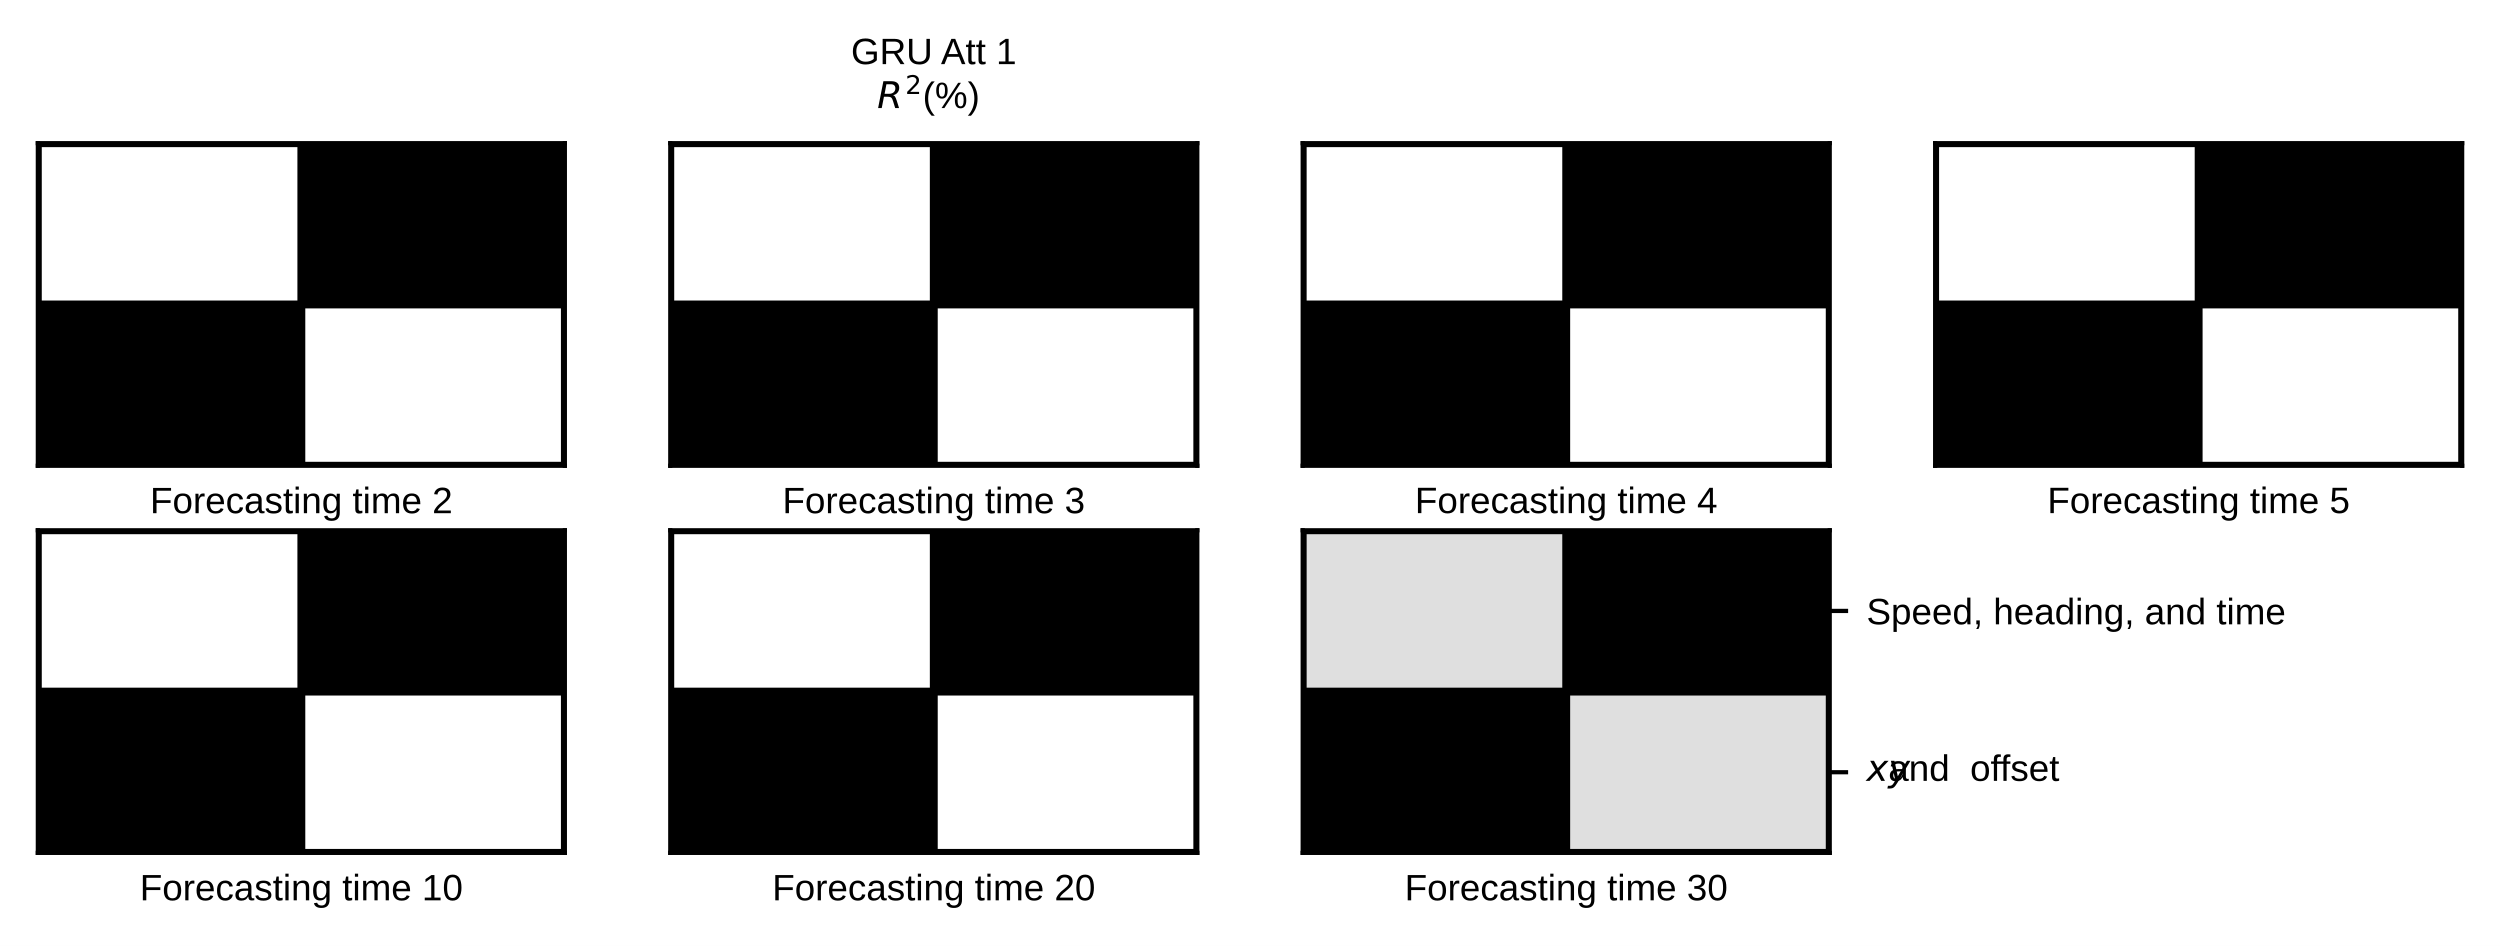
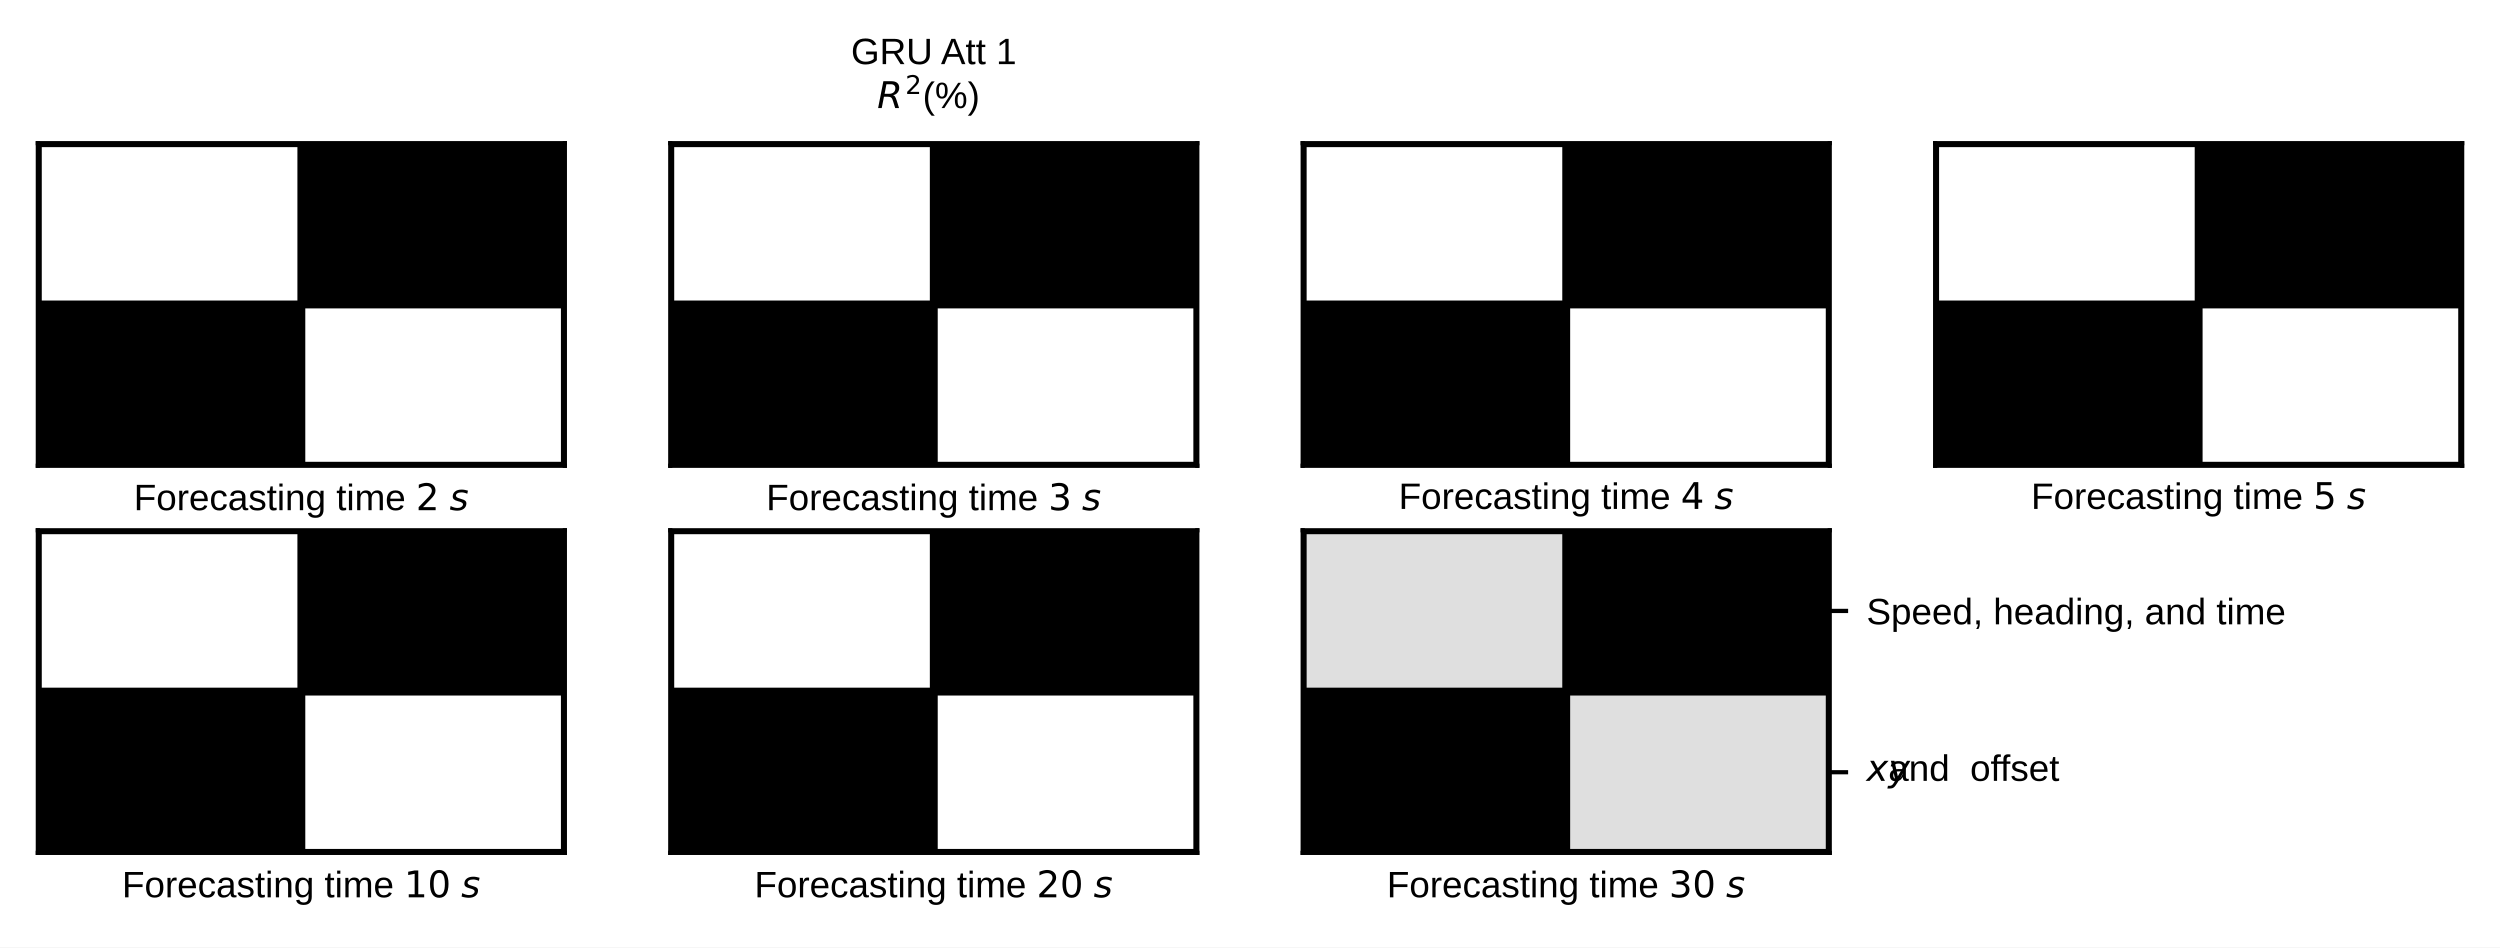
- <svg xmlns="http://www.w3.org/2000/svg" xmlns:xlink="http://www.w3.org/1999/xlink" width="475.739pt" height="180.003pt" viewBox="0 0 475.739 180.003" version="1.1">
+ <svg xmlns="http://www.w3.org/2000/svg" xmlns:xlink="http://www.w3.org/1999/xlink" width="475.739pt" height="180.289pt" viewBox="0 0 475.739 180.289" version="1.1">
  <defs>
    <style type="text/css">*{stroke-linejoin: round; stroke-linecap: butt}</style>
  </defs>
  <g id="figure_1">
    <g id="patch_1">
-       <path d="M 0 180.003  L 475.739 180.003  L 475.739 0  L 0 0  z " style="fill: #ffffff" />
+       <path d="M 0 180.289  L 475.739 180.289  L 475.739 0  L 0 0  z " style="fill: #ffffff" />
    </g>
    <g id="axes_1">
      <g id="patch_2">
        <path d="M 7.2 88.634  L 107.491 88.634  L 107.491 27.246  L 7.2 27.246  z " style="fill: #ffffff" />
      </g>
      <g id="PolyCollection_1">
        <defs>
-           <path id="m2c8e110f96" d="M 7.2 -122.064  L 7.2 -91.37  L 57.345 -91.37  L 57.345 -122.064  L 57.345 -122.064  L 7.2 -122.064  z " style="stroke: #000000" />
-         </defs>
-         <g clip-path="url(#pb3ffec5d25)">
-           <use xlink:href="#m2c8e110f96" x="0" y="180.003" style="stroke: #000000" />
+           <path id="mf49b117451" d="M 7.2 -122.349  L 7.2 -91.655  L 57.345 -91.655  L 57.345 -122.349  L 57.345 -122.349  L 7.2 -122.349  z " style="stroke: #000000" />
+         </defs>
+         <g clip-path="url(#pe6c3ba91bf)">
+           <use xlink:href="#mf49b117451" x="0" y="180.289" style="stroke: #000000" />
        </g>
      </g>
      <g id="PolyCollection_2">
        <defs>
-           <path id="m3257c3b264" d="M 7.2 -152.758  L 7.2 -122.064  L 57.345 -122.064  L 57.345 -152.758  L 57.345 -152.758  L 7.2 -152.758  z " style="stroke: #ffffff" />
-         </defs>
-         <g clip-path="url(#pb3ffec5d25)">
-           <use xlink:href="#m3257c3b264" x="0" y="180.003" style="fill: #ffffff; stroke: #ffffff" />
+           <path id="m1bb276fc19" d="M 7.2 -153.043  L 7.2 -122.349  L 57.345 -122.349  L 57.345 -153.043  L 57.345 -153.043  L 7.2 -153.043  z " style="stroke: #ffffff" />
+         </defs>
+         <g clip-path="url(#pe6c3ba91bf)">
+           <use xlink:href="#m1bb276fc19" x="0" y="180.289" style="fill: #ffffff; stroke: #ffffff" />
        </g>
      </g>
      <g id="PolyCollection_3">
        <defs>
-           <path id="mac4715b87f" d="M 57.345 -122.064  L 57.345 -91.37  L 107.491 -91.37  L 107.491 -122.064  L 107.491 -122.064  L 57.345 -122.064  z " style="stroke: #ffffff" />
-         </defs>
-         <g clip-path="url(#pb3ffec5d25)">
-           <use xlink:href="#mac4715b87f" x="0" y="180.003" style="fill: #ffffff; stroke: #ffffff" />
+           <path id="ma8d9446439" d="M 57.345 -122.349  L 57.345 -91.655  L 107.491 -91.655  L 107.491 -122.349  L 107.491 -122.349  L 57.345 -122.349  z " style="stroke: #ffffff" />
+         </defs>
+         <g clip-path="url(#pe6c3ba91bf)">
+           <use xlink:href="#ma8d9446439" x="0" y="180.289" style="fill: #ffffff; stroke: #ffffff" />
        </g>
      </g>
      <g id="PolyCollection_4">
        <defs>
-           <path id="m0a2be6bd79" d="M 57.345 -152.758  L 57.345 -122.064  L 107.491 -122.064  L 107.491 -152.758  L 107.491 -152.758  L 57.345 -152.758  z " style="stroke: #000000" />
-         </defs>
-         <g clip-path="url(#pb3ffec5d25)">
-           <use xlink:href="#m0a2be6bd79" x="0" y="180.003" style="stroke: #000000" />
+           <path id="m726a436b65" d="M 57.345 -153.043  L 57.345 -122.349  L 107.491 -122.349  L 107.491 -153.043  L 107.491 -153.043  L 57.345 -153.043  z " style="stroke: #000000" />
+         </defs>
+         <g clip-path="url(#pe6c3ba91bf)">
+           <use xlink:href="#m726a436b65" x="0" y="180.289" style="stroke: #000000" />
        </g>
      </g>
      <g id="matplotlib.axis_1">
        <g id="text_1">
-           <text style="font: 7px 'Arial'; text-anchor: middle" x="57.345" y="97.665" transform="rotate(-0 57.3455 97.66476)">Forecasting time 2</text>
+           <g transform="translate(25.4605 97.88351)">
+             <text>
+               <tspan style="font: 7px 'Arial'" x="0 4.276 8.169 10.5 14.393 17.893 21.786 25.286 27.231 28.786 32.679 36.572 38.517 40.462 42.017 47.848 51.741 58.14" y="-0.797">Forecasting time  </tspan>
+               <tspan style="font: 7px 'DejaVu Sans'" x="53.686" y="-0.797">2</tspan>
+               <tspan style="font: oblique 7px 'DejaVu Sans'" x="60.084" y="-0.797">s</tspan>
+             </text>
+           </g>
        </g>
      </g>
      <g id="matplotlib.axis_2" />
      <g id="line2d_1">
-         <path d="M 7.2 88.634  L 7.2 27.246  " clip-path="url(#pb3ffec5d25)" style="fill: none; stroke: #000000; stroke-width: 1.5; stroke-linecap: square" />
+         <path d="M 7.2 88.634  L 7.2 27.246  " clip-path="url(#pe6c3ba91bf)" style="fill: none; stroke: #000000; stroke-width: 1.5; stroke-linecap: square" />
      </g>
      <g id="line2d_2">
-         <path d="M 7.2 88.634  L 107.491 88.634  " clip-path="url(#pb3ffec5d25)" style="fill: none; stroke: #000000; stroke-width: 1.5; stroke-linecap: square" />
+         <path d="M 7.2 88.634  L 107.491 88.634  " clip-path="url(#pe6c3ba91bf)" style="fill: none; stroke: #000000; stroke-width: 1.5; stroke-linecap: square" />
      </g>
      <g id="line2d_3">
-         <path d="M 57.345 88.634  L 57.345 27.246  " clip-path="url(#pb3ffec5d25)" style="fill: none; stroke: #000000; stroke-width: 1.5; stroke-linecap: square" />
+         <path d="M 57.345 88.634  L 57.345 27.246  " clip-path="url(#pe6c3ba91bf)" style="fill: none; stroke: #000000; stroke-width: 1.5; stroke-linecap: square" />
      </g>
      <g id="line2d_4">
-         <path d="M 7.2 57.94  L 107.491 57.94  " clip-path="url(#pb3ffec5d25)" style="fill: none; stroke: #000000; stroke-width: 1.5; stroke-linecap: square" />
+         <path d="M 7.2 57.94  L 107.491 57.94  " clip-path="url(#pe6c3ba91bf)" style="fill: none; stroke: #000000; stroke-width: 1.5; stroke-linecap: square" />
      </g>
      <g id="line2d_5">
-         <path d="M 107.491 88.634  L 107.491 27.246  " clip-path="url(#pb3ffec5d25)" style="fill: none; stroke: #000000; stroke-width: 1.5; stroke-linecap: square" />
+         <path d="M 107.491 88.634  L 107.491 27.246  " clip-path="url(#pe6c3ba91bf)" style="fill: none; stroke: #000000; stroke-width: 1.5; stroke-linecap: square" />
      </g>
      <g id="line2d_6">
-         <path d="M 7.2 27.246  L 107.491 27.246  " clip-path="url(#pb3ffec5d25)" style="fill: none; stroke: #000000; stroke-width: 1.5; stroke-linecap: square" />
+         <path d="M 7.2 27.246  L 107.491 27.246  " clip-path="url(#pe6c3ba91bf)" style="fill: none; stroke: #000000; stroke-width: 1.5; stroke-linecap: square" />
      </g>
      <g id="patch_3">
        <path d="M 7.2 88.634  L 7.2 27.246  " style="fill: none; stroke: #000000; stroke-width: 0.8; stroke-linejoin: miter; stroke-linecap: square" />
      </g>
      <g id="patch_4">
        <path d="M 107.491 88.634  L 107.491 27.246  " style="fill: none; stroke: #000000; stroke-width: 0.8; stroke-linejoin: miter; stroke-linecap: square" />
      </g>
      <g id="patch_5">
        <path d="M 7.2 88.634  L 107.491 88.634  " style="fill: none; stroke: #000000; stroke-width: 0.8; stroke-linejoin: miter; stroke-linecap: square" />
      </g>
      <g id="patch_6">
        <path d="M 7.2 27.246  L 107.491 27.246  " style="fill: none; stroke: #000000; stroke-width: 0.8; stroke-linejoin: miter; stroke-linecap: square" />
      </g>
    </g>
    <g id="axes_2">
      <g id="patch_7">
        <path d="M 127.549 88.634  L 227.84 88.634  L 227.84 27.246  L 127.549 27.246  z " style="fill: #ffffff" />
      </g>
      <g id="PolyCollection_5">
        <defs>
-           <path id="m7e41690549" d="M 127.549 -122.064  L 127.549 -91.37  L 177.695 -91.37  L 177.695 -122.064  L 177.695 -122.064  L 127.549 -122.064  z " style="stroke: #000000" />
-         </defs>
-         <g clip-path="url(#p69d70c405a)">
-           <use xlink:href="#m7e41690549" x="0" y="180.003" style="stroke: #000000" />
+           <path id="m2d3292e78c" d="M 127.549 -122.349  L 127.549 -91.655  L 177.695 -91.655  L 177.695 -122.349  L 177.695 -122.349  L 127.549 -122.349  z " style="stroke: #000000" />
+         </defs>
+         <g clip-path="url(#pfed4e894ff)">
+           <use xlink:href="#m2d3292e78c" x="0" y="180.289" style="stroke: #000000" />
        </g>
      </g>
      <g id="PolyCollection_6">
        <defs>
-           <path id="mbfbf0bd526" d="M 127.549 -152.758  L 127.549 -122.064  L 177.695 -122.064  L 177.695 -152.758  L 177.695 -152.758  L 127.549 -152.758  z " style="stroke: #ffffff" />
-         </defs>
-         <g clip-path="url(#p69d70c405a)">
-           <use xlink:href="#mbfbf0bd526" x="0" y="180.003" style="fill: #ffffff; stroke: #ffffff" />
+           <path id="m234ec73ed6" d="M 127.549 -153.043  L 127.549 -122.349  L 177.695 -122.349  L 177.695 -153.043  L 177.695 -153.043  L 127.549 -153.043  z " style="stroke: #ffffff" />
+         </defs>
+         <g clip-path="url(#pfed4e894ff)">
+           <use xlink:href="#m234ec73ed6" x="0" y="180.289" style="fill: #ffffff; stroke: #ffffff" />
        </g>
      </g>
      <g id="PolyCollection_7">
        <defs>
-           <path id="m385d1aa747" d="M 177.695 -122.064  L 177.695 -91.37  L 227.84 -91.37  L 227.84 -122.064  L 227.84 -122.064  L 177.695 -122.064  z " style="stroke: #ffffff" />
-         </defs>
-         <g clip-path="url(#p69d70c405a)">
-           <use xlink:href="#m385d1aa747" x="0" y="180.003" style="fill: #ffffff; stroke: #ffffff" />
+           <path id="me425adc582" d="M 177.695 -122.349  L 177.695 -91.655  L 227.84 -91.655  L 227.84 -122.349  L 227.84 -122.349  L 177.695 -122.349  z " style="stroke: #ffffff" />
+         </defs>
+         <g clip-path="url(#pfed4e894ff)">
+           <use xlink:href="#me425adc582" x="0" y="180.289" style="fill: #ffffff; stroke: #ffffff" />
        </g>
      </g>
      <g id="PolyCollection_8">
        <defs>
-           <path id="mec28527452" d="M 177.695 -152.758  L 177.695 -122.064  L 227.84 -122.064  L 227.84 -152.758  L 227.84 -152.758  L 177.695 -152.758  z " style="stroke: #000000" />
-         </defs>
-         <g clip-path="url(#p69d70c405a)">
-           <use xlink:href="#mec28527452" x="0" y="180.003" style="stroke: #000000" />
+           <path id="ma92588c72c" d="M 177.695 -153.043  L 177.695 -122.349  L 227.84 -122.349  L 227.84 -153.043  L 227.84 -153.043  L 177.695 -153.043  z " style="stroke: #000000" />
+         </defs>
+         <g clip-path="url(#pfed4e894ff)">
+           <use xlink:href="#ma92588c72c" x="0" y="180.289" style="stroke: #000000" />
        </g>
      </g>
      <g id="matplotlib.axis_3">
        <g id="text_2">
-           <text style="font: 7px 'Arial'; text-anchor: middle" x="177.695" y="97.665" transform="rotate(-0 177.6947 97.66476)">Forecasting time 3</text>
+           <g transform="translate(145.8097 97.88351)">
+             <text>
+               <tspan style="font: 7px 'Arial'" x="0 4.276 8.169 10.5 14.393 17.893 21.786 25.286 27.231 28.786 32.679 36.572 38.517 40.462 42.017 47.848 51.741 58.14" y="-0.797">Forecasting time  </tspan>
+               <tspan style="font: 7px 'DejaVu Sans'" x="53.686" y="-0.797">3</tspan>
+               <tspan style="font: oblique 7px 'DejaVu Sans'" x="60.084" y="-0.797">s</tspan>
+             </text>
+           </g>
        </g>
      </g>
      <g id="matplotlib.axis_4" />
      <g id="line2d_7">
-         <path d="M 127.549 88.634  L 127.549 27.246  " clip-path="url(#p69d70c405a)" style="fill: none; stroke: #000000; stroke-width: 1.5; stroke-linecap: square" />
+         <path d="M 127.549 88.634  L 127.549 27.246  " clip-path="url(#pfed4e894ff)" style="fill: none; stroke: #000000; stroke-width: 1.5; stroke-linecap: square" />
      </g>
      <g id="line2d_8">
-         <path d="M 127.549 88.634  L 227.84 88.634  " clip-path="url(#p69d70c405a)" style="fill: none; stroke: #000000; stroke-width: 1.5; stroke-linecap: square" />
+         <path d="M 127.549 88.634  L 227.84 88.634  " clip-path="url(#pfed4e894ff)" style="fill: none; stroke: #000000; stroke-width: 1.5; stroke-linecap: square" />
      </g>
      <g id="line2d_9">
-         <path d="M 177.695 88.634  L 177.695 27.246  " clip-path="url(#p69d70c405a)" style="fill: none; stroke: #000000; stroke-width: 1.5; stroke-linecap: square" />
+         <path d="M 177.695 88.634  L 177.695 27.246  " clip-path="url(#pfed4e894ff)" style="fill: none; stroke: #000000; stroke-width: 1.5; stroke-linecap: square" />
      </g>
      <g id="line2d_10">
-         <path d="M 127.549 57.94  L 227.84 57.94  " clip-path="url(#p69d70c405a)" style="fill: none; stroke: #000000; stroke-width: 1.5; stroke-linecap: square" />
+         <path d="M 127.549 57.94  L 227.84 57.94  " clip-path="url(#pfed4e894ff)" style="fill: none; stroke: #000000; stroke-width: 1.5; stroke-linecap: square" />
      </g>
      <g id="line2d_11">
-         <path d="M 227.84 88.634  L 227.84 27.246  " clip-path="url(#p69d70c405a)" style="fill: none; stroke: #000000; stroke-width: 1.5; stroke-linecap: square" />
+         <path d="M 227.84 88.634  L 227.84 27.246  " clip-path="url(#pfed4e894ff)" style="fill: none; stroke: #000000; stroke-width: 1.5; stroke-linecap: square" />
      </g>
      <g id="line2d_12">
-         <path d="M 127.549 27.246  L 227.84 27.246  " clip-path="url(#p69d70c405a)" style="fill: none; stroke: #000000; stroke-width: 1.5; stroke-linecap: square" />
+         <path d="M 127.549 27.246  L 227.84 27.246  " clip-path="url(#pfed4e894ff)" style="fill: none; stroke: #000000; stroke-width: 1.5; stroke-linecap: square" />
      </g>
      <g id="patch_8">
        <path d="M 127.549 88.634  L 127.549 27.246  " style="fill: none; stroke: #000000; stroke-width: 0.8; stroke-linejoin: miter; stroke-linecap: square" />
      </g>
      <g id="patch_9">
        <path d="M 227.84 88.634  L 227.84 27.246  " style="fill: none; stroke: #000000; stroke-width: 0.8; stroke-linejoin: miter; stroke-linecap: square" />
      </g>
      <g id="patch_10">
        <path d="M 127.549 88.634  L 227.84 88.634  " style="fill: none; stroke: #000000; stroke-width: 0.8; stroke-linejoin: miter; stroke-linecap: square" />
      </g>
      <g id="patch_11">
        <path d="M 127.549 27.246  L 227.84 27.246  " style="fill: none; stroke: #000000; stroke-width: 0.8; stroke-linejoin: miter; stroke-linecap: square" />
      </g>
      <g id="text_3">
        <text style="font: 7px 'Arial'" transform="translate(161.9392 12.21047)">GRU Att 1</text>
        <g transform="translate(166.9147 21.24572)">
          <text>
            <tspan style="font: oblique 7px 'DejaVu Sans'" x="0" y="-0.678">R</tspan>
            <tspan style="font: 4.9px 'DejaVu Sans'" x="5.356" y="-3.358">2</tspan>
            <tspan style="font: 7px 'Arial'" x="8.665 10.61 12.941 19.165" y="-0.678"> (%)</tspan>
          </text>
        </g>
      </g>
    </g>
    <g id="axes_3">
      <g id="patch_12">
        <path d="M 247.898 88.634  L 348.189 88.634  L 348.189 27.246  L 247.898 27.246  z " style="fill: #ffffff" />
      </g>
      <g id="PolyCollection_9">
        <defs>
-           <path id="m7ad86ba3bd" d="M 247.898 -122.064  L 247.898 -91.37  L 298.044 -91.37  L 298.044 -122.064  L 298.044 -122.064  L 247.898 -122.064  z " style="stroke: #000000" />
-         </defs>
-         <g clip-path="url(#p52301d79b9)">
-           <use xlink:href="#m7ad86ba3bd" x="0" y="180.003" style="stroke: #000000" />
+           <path id="ma5617a9622" d="M 247.898 -122.349  L 247.898 -91.655  L 298.044 -91.655  L 298.044 -122.349  L 298.044 -122.349  L 247.898 -122.349  z " style="stroke: #000000" />
+         </defs>
+         <g clip-path="url(#pe251f5676d)">
+           <use xlink:href="#ma5617a9622" x="0" y="180.289" style="stroke: #000000" />
        </g>
      </g>
      <g id="PolyCollection_10">
        <defs>
-           <path id="mbac4b22e09" d="M 247.898 -152.758  L 247.898 -122.064  L 298.044 -122.064  L 298.044 -152.758  L 298.044 -152.758  L 247.898 -152.758  z " style="stroke: #ffffff" />
-         </defs>
-         <g clip-path="url(#p52301d79b9)">
-           <use xlink:href="#mbac4b22e09" x="0" y="180.003" style="fill: #ffffff; stroke: #ffffff" />
+           <path id="m172875b597" d="M 247.898 -153.043  L 247.898 -122.349  L 298.044 -122.349  L 298.044 -153.043  L 298.044 -153.043  L 247.898 -153.043  z " style="stroke: #ffffff" />
+         </defs>
+         <g clip-path="url(#pe251f5676d)">
+           <use xlink:href="#m172875b597" x="0" y="180.289" style="fill: #ffffff; stroke: #ffffff" />
        </g>
      </g>
      <g id="PolyCollection_11">
        <defs>
-           <path id="m9bf5ed6d99" d="M 298.044 -122.064  L 298.044 -91.37  L 348.189 -91.37  L 348.189 -122.064  L 348.189 -122.064  L 298.044 -122.064  z " style="stroke: #ffffff" />
-         </defs>
-         <g clip-path="url(#p52301d79b9)">
-           <use xlink:href="#m9bf5ed6d99" x="0" y="180.003" style="fill: #ffffff; stroke: #ffffff" />
+           <path id="mde2b9799a6" d="M 298.044 -122.349  L 298.044 -91.655  L 348.189 -91.655  L 348.189 -122.349  L 348.189 -122.349  L 298.044 -122.349  z " style="stroke: #ffffff" />
+         </defs>
+         <g clip-path="url(#pe251f5676d)">
+           <use xlink:href="#mde2b9799a6" x="0" y="180.289" style="fill: #ffffff; stroke: #ffffff" />
        </g>
      </g>
      <g id="PolyCollection_12">
        <defs>
-           <path id="mfc3e2870bd" d="M 298.044 -152.758  L 298.044 -122.064  L 348.189 -122.064  L 348.189 -152.758  L 348.189 -152.758  L 298.044 -152.758  z " style="stroke: #000000" />
-         </defs>
-         <g clip-path="url(#p52301d79b9)">
-           <use xlink:href="#mfc3e2870bd" x="0" y="180.003" style="stroke: #000000" />
+           <path id="mee6497aece" d="M 298.044 -153.043  L 298.044 -122.349  L 348.189 -122.349  L 348.189 -153.043  L 348.189 -153.043  L 298.044 -153.043  z " style="stroke: #000000" />
+         </defs>
+         <g clip-path="url(#pe251f5676d)">
+           <use xlink:href="#mee6497aece" x="0" y="180.289" style="stroke: #000000" />
        </g>
      </g>
      <g id="matplotlib.axis_5">
        <g id="text_4">
-           <text style="font: 7px 'Arial'; text-anchor: middle" x="298.044" y="97.644" transform="rotate(-0 298.0439 97.64398)">Forecasting time 4</text>
+           <g transform="translate(266.1589 97.74351)">
+             <text>
+               <tspan style="font: 7px 'Arial'" x="0 4.276 8.169 10.5 14.393 17.893 21.786 25.286 27.231 28.786 32.679 36.572 38.517 40.462 42.017 47.848 51.741 58.14" y="-0.891">Forecasting time  </tspan>
+               <tspan style="font: 7px 'DejaVu Sans'" x="53.686" y="-0.891">4</tspan>
+               <tspan style="font: oblique 7px 'DejaVu Sans'" x="60.084" y="-0.891">s</tspan>
+             </text>
+           </g>
        </g>
      </g>
      <g id="matplotlib.axis_6" />
      <g id="line2d_13">
-         <path d="M 247.898 88.634  L 247.898 27.246  " clip-path="url(#p52301d79b9)" style="fill: none; stroke: #000000; stroke-width: 1.5; stroke-linecap: square" />
+         <path d="M 247.898 88.634  L 247.898 27.246  " clip-path="url(#pe251f5676d)" style="fill: none; stroke: #000000; stroke-width: 1.5; stroke-linecap: square" />
      </g>
      <g id="line2d_14">
-         <path d="M 247.898 88.634  L 348.189 88.634  " clip-path="url(#p52301d79b9)" style="fill: none; stroke: #000000; stroke-width: 1.5; stroke-linecap: square" />
+         <path d="M 247.898 88.634  L 348.189 88.634  " clip-path="url(#pe251f5676d)" style="fill: none; stroke: #000000; stroke-width: 1.5; stroke-linecap: square" />
      </g>
      <g id="line2d_15">
-         <path d="M 298.044 88.634  L 298.044 27.246  " clip-path="url(#p52301d79b9)" style="fill: none; stroke: #000000; stroke-width: 1.5; stroke-linecap: square" />
+         <path d="M 298.044 88.634  L 298.044 27.246  " clip-path="url(#pe251f5676d)" style="fill: none; stroke: #000000; stroke-width: 1.5; stroke-linecap: square" />
      </g>
      <g id="line2d_16">
-         <path d="M 247.898 57.94  L 348.189 57.94  " clip-path="url(#p52301d79b9)" style="fill: none; stroke: #000000; stroke-width: 1.5; stroke-linecap: square" />
+         <path d="M 247.898 57.94  L 348.189 57.94  " clip-path="url(#pe251f5676d)" style="fill: none; stroke: #000000; stroke-width: 1.5; stroke-linecap: square" />
      </g>
      <g id="line2d_17">
-         <path d="M 348.189 88.634  L 348.189 27.246  " clip-path="url(#p52301d79b9)" style="fill: none; stroke: #000000; stroke-width: 1.5; stroke-linecap: square" />
+         <path d="M 348.189 88.634  L 348.189 27.246  " clip-path="url(#pe251f5676d)" style="fill: none; stroke: #000000; stroke-width: 1.5; stroke-linecap: square" />
      </g>
      <g id="line2d_18">
-         <path d="M 247.898 27.246  L 348.189 27.246  " clip-path="url(#p52301d79b9)" style="fill: none; stroke: #000000; stroke-width: 1.5; stroke-linecap: square" />
+         <path d="M 247.898 27.246  L 348.189 27.246  " clip-path="url(#pe251f5676d)" style="fill: none; stroke: #000000; stroke-width: 1.5; stroke-linecap: square" />
      </g>
      <g id="patch_13">
        <path d="M 247.898 88.634  L 247.898 27.246  " style="fill: none; stroke: #000000; stroke-width: 0.8; stroke-linejoin: miter; stroke-linecap: square" />
      </g>
      <g id="patch_14">
        <path d="M 348.189 88.634  L 348.189 27.246  " style="fill: none; stroke: #000000; stroke-width: 0.8; stroke-linejoin: miter; stroke-linecap: square" />
      </g>
      <g id="patch_15">
        <path d="M 247.898 88.634  L 348.189 88.634  " style="fill: none; stroke: #000000; stroke-width: 0.8; stroke-linejoin: miter; stroke-linecap: square" />
      </g>
      <g id="patch_16">
        <path d="M 247.898 27.246  L 348.189 27.246  " style="fill: none; stroke: #000000; stroke-width: 0.8; stroke-linejoin: miter; stroke-linecap: square" />
      </g>
    </g>
    <g id="axes_4">
      <g id="patch_17">
        <path d="M 368.248 88.634  L 468.539 88.634  L 468.539 27.246  L 368.248 27.246  z " style="fill: #ffffff" />
      </g>
      <g id="PolyCollection_13">
        <defs>
-           <path id="m1357ed3fea" d="M 368.248 -122.064  L 368.248 -91.37  L 418.393 -91.37  L 418.393 -122.064  L 418.393 -122.064  L 368.248 -122.064  z " style="stroke: #000000" />
-         </defs>
-         <g clip-path="url(#p9f5441ff81)">
-           <use xlink:href="#m1357ed3fea" x="0" y="180.003" style="stroke: #000000" />
+           <path id="m0508286275" d="M 368.248 -122.349  L 368.248 -91.655  L 418.393 -91.655  L 418.393 -122.349  L 418.393 -122.349  L 368.248 -122.349  z " style="stroke: #000000" />
+         </defs>
+         <g clip-path="url(#pc0bee09b7b)">
+           <use xlink:href="#m0508286275" x="0" y="180.289" style="stroke: #000000" />
        </g>
      </g>
      <g id="PolyCollection_14">
        <defs>
-           <path id="m0573141730" d="M 368.248 -152.758  L 368.248 -122.064  L 418.393 -122.064  L 418.393 -152.758  L 418.393 -152.758  L 368.248 -152.758  z " style="stroke: #ffffff" />
-         </defs>
-         <g clip-path="url(#p9f5441ff81)">
-           <use xlink:href="#m0573141730" x="0" y="180.003" style="fill: #ffffff; stroke: #ffffff" />
+           <path id="meaea122dcf" d="M 368.248 -153.043  L 368.248 -122.349  L 418.393 -122.349  L 418.393 -153.043  L 418.393 -153.043  L 368.248 -153.043  z " style="stroke: #ffffff" />
+         </defs>
+         <g clip-path="url(#pc0bee09b7b)">
+           <use xlink:href="#meaea122dcf" x="0" y="180.289" style="fill: #ffffff; stroke: #ffffff" />
        </g>
      </g>
      <g id="PolyCollection_15">
        <defs>
-           <path id="m8886544990" d="M 418.393 -122.064  L 418.393 -91.37  L 468.539 -91.37  L 468.539 -122.064  L 468.539 -122.064  L 418.393 -122.064  z " style="stroke: #ffffff" />
-         </defs>
-         <g clip-path="url(#p9f5441ff81)">
-           <use xlink:href="#m8886544990" x="0" y="180.003" style="fill: #ffffff; stroke: #ffffff" />
+           <path id="m6c200e6044" d="M 418.393 -122.349  L 418.393 -91.655  L 468.539 -91.655  L 468.539 -122.349  L 468.539 -122.349  L 418.393 -122.349  z " style="stroke: #ffffff" />
+         </defs>
+         <g clip-path="url(#pc0bee09b7b)">
+           <use xlink:href="#m6c200e6044" x="0" y="180.289" style="fill: #ffffff; stroke: #ffffff" />
        </g>
      </g>
      <g id="PolyCollection_16">
        <defs>
-           <path id="mb8ff15dc61" d="M 418.393 -152.758  L 418.393 -122.064  L 468.539 -122.064  L 468.539 -152.758  L 468.539 -152.758  L 418.393 -152.758  z " style="stroke: #000000" />
-         </defs>
-         <g clip-path="url(#p9f5441ff81)">
-           <use xlink:href="#mb8ff15dc61" x="0" y="180.003" style="stroke: #000000" />
+           <path id="m9d9964c6a3" d="M 418.393 -153.043  L 418.393 -122.349  L 468.539 -122.349  L 468.539 -153.043  L 468.539 -153.043  L 418.393 -153.043  z " style="stroke: #000000" />
+         </defs>
+         <g clip-path="url(#pc0bee09b7b)">
+           <use xlink:href="#m9d9964c6a3" x="0" y="180.289" style="stroke: #000000" />
        </g>
      </g>
      <g id="matplotlib.axis_7">
        <g id="text_5">
-           <text style="font: 7px 'Arial'; text-anchor: middle" x="418.393" y="97.644" transform="rotate(-0 418.3931 97.64398)">Forecasting time 5</text>
+           <g transform="translate(386.5081 97.74351)">
+             <text>
+               <tspan style="font: 7px 'Arial'" x="0 4.276 8.169 10.5 14.393 17.893 21.786 25.286 27.231 28.786 32.679 36.572 38.517 40.462 42.017 47.848 51.741 58.14" y="-0.891">Forecasting time  </tspan>
+               <tspan style="font: 7px 'DejaVu Sans'" x="53.686" y="-0.891">5</tspan>
+               <tspan style="font: oblique 7px 'DejaVu Sans'" x="60.084" y="-0.891">s</tspan>
+             </text>
+           </g>
        </g>
      </g>
      <g id="matplotlib.axis_8" />
      <g id="line2d_19">
-         <path d="M 368.248 88.634  L 368.248 27.246  " clip-path="url(#p9f5441ff81)" style="fill: none; stroke: #000000; stroke-width: 1.5; stroke-linecap: square" />
+         <path d="M 368.248 88.634  L 368.248 27.246  " clip-path="url(#pc0bee09b7b)" style="fill: none; stroke: #000000; stroke-width: 1.5; stroke-linecap: square" />
      </g>
      <g id="line2d_20">
-         <path d="M 368.248 88.634  L 468.539 88.634  " clip-path="url(#p9f5441ff81)" style="fill: none; stroke: #000000; stroke-width: 1.5; stroke-linecap: square" />
+         <path d="M 368.248 88.634  L 468.539 88.634  " clip-path="url(#pc0bee09b7b)" style="fill: none; stroke: #000000; stroke-width: 1.5; stroke-linecap: square" />
      </g>
      <g id="line2d_21">
-         <path d="M 418.393 88.634  L 418.393 27.246  " clip-path="url(#p9f5441ff81)" style="fill: none; stroke: #000000; stroke-width: 1.5; stroke-linecap: square" />
+         <path d="M 418.393 88.634  L 418.393 27.246  " clip-path="url(#pc0bee09b7b)" style="fill: none; stroke: #000000; stroke-width: 1.5; stroke-linecap: square" />
      </g>
      <g id="line2d_22">
-         <path d="M 368.248 57.94  L 468.539 57.94  " clip-path="url(#p9f5441ff81)" style="fill: none; stroke: #000000; stroke-width: 1.5; stroke-linecap: square" />
+         <path d="M 368.248 57.94  L 468.539 57.94  " clip-path="url(#pc0bee09b7b)" style="fill: none; stroke: #000000; stroke-width: 1.5; stroke-linecap: square" />
      </g>
      <g id="line2d_23">
-         <path d="M 468.539 88.634  L 468.539 27.246  " clip-path="url(#p9f5441ff81)" style="fill: none; stroke: #000000; stroke-width: 1.5; stroke-linecap: square" />
+         <path d="M 468.539 88.634  L 468.539 27.246  " clip-path="url(#pc0bee09b7b)" style="fill: none; stroke: #000000; stroke-width: 1.5; stroke-linecap: square" />
      </g>
      <g id="line2d_24">
-         <path d="M 368.248 27.246  L 468.539 27.246  " clip-path="url(#p9f5441ff81)" style="fill: none; stroke: #000000; stroke-width: 1.5; stroke-linecap: square" />
+         <path d="M 368.248 27.246  L 468.539 27.246  " clip-path="url(#pc0bee09b7b)" style="fill: none; stroke: #000000; stroke-width: 1.5; stroke-linecap: square" />
      </g>
      <g id="patch_18">
        <path d="M 368.248 88.634  L 368.248 27.246  " style="fill: none; stroke: #000000; stroke-width: 0.8; stroke-linejoin: miter; stroke-linecap: square" />
      </g>
      <g id="patch_19">
        <path d="M 468.539 88.634  L 468.539 27.246  " style="fill: none; stroke: #000000; stroke-width: 0.8; stroke-linejoin: miter; stroke-linecap: square" />
      </g>
      <g id="patch_20">
        <path d="M 368.248 88.634  L 468.539 88.634  " style="fill: none; stroke: #000000; stroke-width: 0.8; stroke-linejoin: miter; stroke-linecap: square" />
      </g>
      <g id="patch_21">
        <path d="M 368.248 27.246  L 468.539 27.246  " style="fill: none; stroke: #000000; stroke-width: 0.8; stroke-linejoin: miter; stroke-linecap: square" />
      </g>
    </g>
    <g id="axes_5">
      <g id="patch_22">
        <path d="M 7.2 162.299  L 107.491 162.299  L 107.491 100.911  L 7.2 100.911  z " style="fill: #ffffff" />
      </g>
      <g id="PolyCollection_17">
        <defs>
-           <path id="ma61ba49b96" d="M 7.2 -48.398  L 7.2 -17.705  L 57.345 -17.705  L 57.345 -48.398  L 57.345 -48.398  L 7.2 -48.398  z " style="stroke: #000000" />
-         </defs>
-         <g clip-path="url(#p37fe23638c)">
-           <use xlink:href="#ma61ba49b96" x="0" y="180.003" style="stroke: #000000" />
+           <path id="m9827c608c1" d="M 7.2 -48.684  L 7.2 -17.99  L 57.345 -17.99  L 57.345 -48.684  L 57.345 -48.684  L 7.2 -48.684  z " style="stroke: #000000" />
+         </defs>
+         <g clip-path="url(#p27965dbdd0)">
+           <use xlink:href="#m9827c608c1" x="0" y="180.289" style="stroke: #000000" />
        </g>
      </g>
      <g id="PolyCollection_18">
        <defs>
-           <path id="m5f5ead86cf" d="M 7.2 -79.092  L 7.2 -48.398  L 57.345 -48.398  L 57.345 -79.092  L 57.345 -79.092  L 7.2 -79.092  z " style="stroke: #ffffff" />
-         </defs>
-         <g clip-path="url(#p37fe23638c)">
-           <use xlink:href="#m5f5ead86cf" x="0" y="180.003" style="fill: #ffffff; stroke: #ffffff" />
+           <path id="mf7625a4643" d="M 7.2 -79.378  L 7.2 -48.684  L 57.345 -48.684  L 57.345 -79.378  L 57.345 -79.378  L 7.2 -79.378  z " style="stroke: #ffffff" />
+         </defs>
+         <g clip-path="url(#p27965dbdd0)">
+           <use xlink:href="#mf7625a4643" x="0" y="180.289" style="fill: #ffffff; stroke: #ffffff" />
        </g>
      </g>
      <g id="PolyCollection_19">
        <defs>
-           <path id="m15078103d5" d="M 57.345 -48.398  L 57.345 -17.705  L 107.491 -17.705  L 107.491 -48.398  L 107.491 -48.398  L 57.345 -48.398  z " style="stroke: #ffffff" />
-         </defs>
-         <g clip-path="url(#p37fe23638c)">
-           <use xlink:href="#m15078103d5" x="0" y="180.003" style="fill: #ffffff; stroke: #ffffff" />
+           <path id="mdee0abcc5c" d="M 57.345 -48.684  L 57.345 -17.99  L 107.491 -17.99  L 107.491 -48.684  L 107.491 -48.684  L 57.345 -48.684  z " style="stroke: #ffffff" />
+         </defs>
+         <g clip-path="url(#p27965dbdd0)">
+           <use xlink:href="#mdee0abcc5c" x="0" y="180.289" style="fill: #ffffff; stroke: #ffffff" />
        </g>
      </g>
      <g id="PolyCollection_20">
        <defs>
-           <path id="mb306442de8" d="M 57.345 -79.092  L 57.345 -48.398  L 107.491 -48.398  L 107.491 -79.092  L 107.491 -79.092  L 57.345 -79.092  z " style="stroke: #000000" />
-         </defs>
-         <g clip-path="url(#p37fe23638c)">
-           <use xlink:href="#mb306442de8" x="0" y="180.003" style="stroke: #000000" />
+           <path id="m2e38a244c8" d="M 57.345 -79.378  L 57.345 -48.684  L 107.491 -48.684  L 107.491 -79.378  L 107.491 -79.378  L 57.345 -79.378  z " style="stroke: #000000" />
+         </defs>
+         <g clip-path="url(#p27965dbdd0)">
+           <use xlink:href="#m2e38a244c8" x="0" y="180.289" style="stroke: #000000" />
        </g>
      </g>
      <g id="matplotlib.axis_9">
        <g id="text_6">
-           <text style="font: 7px 'Arial'; text-anchor: middle" x="57.345" y="171.33" transform="rotate(-0 57.3455 171.3301)">Forecasting time 10</text>
+           <g transform="translate(23.2205 171.5489)">
+             <text>
+               <tspan style="font: 7px 'Arial'" x="0 4.276 8.169 10.5 14.393 17.893 21.786 25.286 27.231 28.786 32.679 36.572 38.517 40.462 42.017 47.848 51.741 62.593" y="-0.797">Forecasting time  </tspan>
+               <tspan style="font: 7px 'DejaVu Sans'" x="53.686 58.14" y="-0.797">10</tspan>
+               <tspan style="font: oblique 7px 'DejaVu Sans'" x="64.538" y="-0.797">s</tspan>
+             </text>
+           </g>
        </g>
      </g>
      <g id="matplotlib.axis_10" />
      <g id="line2d_25">
-         <path d="M 7.2 162.299  L 7.2 100.911  " clip-path="url(#p37fe23638c)" style="fill: none; stroke: #000000; stroke-width: 1.5; stroke-linecap: square" />
+         <path d="M 7.2 162.299  L 7.2 100.911  " clip-path="url(#p27965dbdd0)" style="fill: none; stroke: #000000; stroke-width: 1.5; stroke-linecap: square" />
      </g>
      <g id="line2d_26">
-         <path d="M 7.2 162.299  L 107.491 162.299  " clip-path="url(#p37fe23638c)" style="fill: none; stroke: #000000; stroke-width: 1.5; stroke-linecap: square" />
+         <path d="M 7.2 162.299  L 107.491 162.299  " clip-path="url(#p27965dbdd0)" style="fill: none; stroke: #000000; stroke-width: 1.5; stroke-linecap: square" />
      </g>
      <g id="line2d_27">
-         <path d="M 57.345 162.299  L 57.345 100.911  " clip-path="url(#p37fe23638c)" style="fill: none; stroke: #000000; stroke-width: 1.5; stroke-linecap: square" />
+         <path d="M 57.345 162.299  L 57.345 100.911  " clip-path="url(#p27965dbdd0)" style="fill: none; stroke: #000000; stroke-width: 1.5; stroke-linecap: square" />
      </g>
      <g id="line2d_28">
-         <path d="M 7.2 131.605  L 107.491 131.605  " clip-path="url(#p37fe23638c)" style="fill: none; stroke: #000000; stroke-width: 1.5; stroke-linecap: square" />
+         <path d="M 7.2 131.605  L 107.491 131.605  " clip-path="url(#p27965dbdd0)" style="fill: none; stroke: #000000; stroke-width: 1.5; stroke-linecap: square" />
      </g>
      <g id="line2d_29">
-         <path d="M 107.491 162.299  L 107.491 100.911  " clip-path="url(#p37fe23638c)" style="fill: none; stroke: #000000; stroke-width: 1.5; stroke-linecap: square" />
+         <path d="M 107.491 162.299  L 107.491 100.911  " clip-path="url(#p27965dbdd0)" style="fill: none; stroke: #000000; stroke-width: 1.5; stroke-linecap: square" />
      </g>
      <g id="line2d_30">
-         <path d="M 7.2 100.911  L 107.491 100.911  " clip-path="url(#p37fe23638c)" style="fill: none; stroke: #000000; stroke-width: 1.5; stroke-linecap: square" />
+         <path d="M 7.2 100.911  L 107.491 100.911  " clip-path="url(#p27965dbdd0)" style="fill: none; stroke: #000000; stroke-width: 1.5; stroke-linecap: square" />
      </g>
      <g id="patch_23">
        <path d="M 7.2 162.299  L 7.2 100.911  " style="fill: none; stroke: #000000; stroke-width: 0.8; stroke-linejoin: miter; stroke-linecap: square" />
      </g>
      <g id="patch_24">
        <path d="M 107.491 162.299  L 107.491 100.911  " style="fill: none; stroke: #000000; stroke-width: 0.8; stroke-linejoin: miter; stroke-linecap: square" />
      </g>
      <g id="patch_25">
        <path d="M 7.2 162.299  L 107.491 162.299  " style="fill: none; stroke: #000000; stroke-width: 0.8; stroke-linejoin: miter; stroke-linecap: square" />
      </g>
      <g id="patch_26">
        <path d="M 7.2 100.911  L 107.491 100.911  " style="fill: none; stroke: #000000; stroke-width: 0.8; stroke-linejoin: miter; stroke-linecap: square" />
      </g>
    </g>
    <g id="axes_6">
      <g id="patch_27">
        <path d="M 127.549 162.299  L 227.84 162.299  L 227.84 100.911  L 127.549 100.911  z " style="fill: #ffffff" />
      </g>
      <g id="PolyCollection_21">
        <defs>
-           <path id="m6d15764cb1" d="M 127.549 -48.398  L 127.549 -17.705  L 177.695 -17.705  L 177.695 -48.398  L 177.695 -48.398  L 127.549 -48.398  z " style="stroke: #000000" />
-         </defs>
-         <g clip-path="url(#p13d08656f3)">
-           <use xlink:href="#m6d15764cb1" x="0" y="180.003" style="stroke: #000000" />
+           <path id="mb7eb0a93ee" d="M 127.549 -48.684  L 127.549 -17.99  L 177.695 -17.99  L 177.695 -48.684  L 177.695 -48.684  L 127.549 -48.684  z " style="stroke: #000000" />
+         </defs>
+         <g clip-path="url(#p44973646ae)">
+           <use xlink:href="#mb7eb0a93ee" x="0" y="180.289" style="stroke: #000000" />
        </g>
      </g>
      <g id="PolyCollection_22">
        <defs>
-           <path id="mb74d9d85ae" d="M 127.549 -79.092  L 127.549 -48.398  L 177.695 -48.398  L 177.695 -79.092  L 177.695 -79.092  L 127.549 -79.092  z " style="stroke: #ffffff" />
-         </defs>
-         <g clip-path="url(#p13d08656f3)">
-           <use xlink:href="#mb74d9d85ae" x="0" y="180.003" style="fill: #ffffff; stroke: #ffffff" />
+           <path id="m8e1754836d" d="M 127.549 -79.378  L 127.549 -48.684  L 177.695 -48.684  L 177.695 -79.378  L 177.695 -79.378  L 127.549 -79.378  z " style="stroke: #ffffff" />
+         </defs>
+         <g clip-path="url(#p44973646ae)">
+           <use xlink:href="#m8e1754836d" x="0" y="180.289" style="fill: #ffffff; stroke: #ffffff" />
        </g>
      </g>
      <g id="PolyCollection_23">
        <defs>
-           <path id="m86e49fd63c" d="M 177.695 -48.398  L 177.695 -17.705  L 227.84 -17.705  L 227.84 -48.398  L 227.84 -48.398  L 177.695 -48.398  z " style="stroke: #ffffff" />
-         </defs>
-         <g clip-path="url(#p13d08656f3)">
-           <use xlink:href="#m86e49fd63c" x="0" y="180.003" style="fill: #ffffff; stroke: #ffffff" />
+           <path id="ma800ca0b5a" d="M 177.695 -48.684  L 177.695 -17.99  L 227.84 -17.99  L 227.84 -48.684  L 227.84 -48.684  L 177.695 -48.684  z " style="stroke: #ffffff" />
+         </defs>
+         <g clip-path="url(#p44973646ae)">
+           <use xlink:href="#ma800ca0b5a" x="0" y="180.289" style="fill: #ffffff; stroke: #ffffff" />
        </g>
      </g>
      <g id="PolyCollection_24">
        <defs>
-           <path id="m54e17063f0" d="M 177.695 -79.092  L 177.695 -48.398  L 227.84 -48.398  L 227.84 -79.092  L 227.84 -79.092  L 177.695 -79.092  z " style="stroke: #000000" />
-         </defs>
-         <g clip-path="url(#p13d08656f3)">
-           <use xlink:href="#m54e17063f0" x="0" y="180.003" style="stroke: #000000" />
+           <path id="me8c599b58b" d="M 177.695 -79.378  L 177.695 -48.684  L 227.84 -48.684  L 227.84 -79.378  L 227.84 -79.378  L 177.695 -79.378  z " style="stroke: #000000" />
+         </defs>
+         <g clip-path="url(#p44973646ae)">
+           <use xlink:href="#me8c599b58b" x="0" y="180.289" style="stroke: #000000" />
        </g>
      </g>
      <g id="matplotlib.axis_11">
        <g id="text_7">
-           <text style="font: 7px 'Arial'; text-anchor: middle" x="177.695" y="171.33" transform="rotate(-0 177.6947 171.3301)">Forecasting time 20</text>
+           <g transform="translate(143.5697 171.5489)">
+             <text>
+               <tspan style="font: 7px 'Arial'" x="0 4.276 8.169 10.5 14.393 17.893 21.786 25.286 27.231 28.786 32.679 36.572 38.517 40.462 42.017 47.848 51.741 62.593" y="-0.797">Forecasting time  </tspan>
+               <tspan style="font: 7px 'DejaVu Sans'" x="53.686 58.14" y="-0.797">20</tspan>
+               <tspan style="font: oblique 7px 'DejaVu Sans'" x="64.538" y="-0.797">s</tspan>
+             </text>
+           </g>
        </g>
      </g>
      <g id="matplotlib.axis_12" />
      <g id="line2d_31">
-         <path d="M 127.549 162.299  L 127.549 100.911  " clip-path="url(#p13d08656f3)" style="fill: none; stroke: #000000; stroke-width: 1.5; stroke-linecap: square" />
+         <path d="M 127.549 162.299  L 127.549 100.911  " clip-path="url(#p44973646ae)" style="fill: none; stroke: #000000; stroke-width: 1.5; stroke-linecap: square" />
      </g>
      <g id="line2d_32">
-         <path d="M 127.549 162.299  L 227.84 162.299  " clip-path="url(#p13d08656f3)" style="fill: none; stroke: #000000; stroke-width: 1.5; stroke-linecap: square" />
+         <path d="M 127.549 162.299  L 227.84 162.299  " clip-path="url(#p44973646ae)" style="fill: none; stroke: #000000; stroke-width: 1.5; stroke-linecap: square" />
      </g>
      <g id="line2d_33">
-         <path d="M 177.695 162.299  L 177.695 100.911  " clip-path="url(#p13d08656f3)" style="fill: none; stroke: #000000; stroke-width: 1.5; stroke-linecap: square" />
+         <path d="M 177.695 162.299  L 177.695 100.911  " clip-path="url(#p44973646ae)" style="fill: none; stroke: #000000; stroke-width: 1.5; stroke-linecap: square" />
      </g>
      <g id="line2d_34">
-         <path d="M 127.549 131.605  L 227.84 131.605  " clip-path="url(#p13d08656f3)" style="fill: none; stroke: #000000; stroke-width: 1.5; stroke-linecap: square" />
+         <path d="M 127.549 131.605  L 227.84 131.605  " clip-path="url(#p44973646ae)" style="fill: none; stroke: #000000; stroke-width: 1.5; stroke-linecap: square" />
      </g>
      <g id="line2d_35">
-         <path d="M 227.84 162.299  L 227.84 100.911  " clip-path="url(#p13d08656f3)" style="fill: none; stroke: #000000; stroke-width: 1.5; stroke-linecap: square" />
+         <path d="M 227.84 162.299  L 227.84 100.911  " clip-path="url(#p44973646ae)" style="fill: none; stroke: #000000; stroke-width: 1.5; stroke-linecap: square" />
      </g>
      <g id="line2d_36">
-         <path d="M 127.549 100.911  L 227.84 100.911  " clip-path="url(#p13d08656f3)" style="fill: none; stroke: #000000; stroke-width: 1.5; stroke-linecap: square" />
+         <path d="M 127.549 100.911  L 227.84 100.911  " clip-path="url(#p44973646ae)" style="fill: none; stroke: #000000; stroke-width: 1.5; stroke-linecap: square" />
      </g>
      <g id="patch_28">
        <path d="M 127.549 162.299  L 127.549 100.911  " style="fill: none; stroke: #000000; stroke-width: 0.8; stroke-linejoin: miter; stroke-linecap: square" />
      </g>
      <g id="patch_29">
        <path d="M 227.84 162.299  L 227.84 100.911  " style="fill: none; stroke: #000000; stroke-width: 0.8; stroke-linejoin: miter; stroke-linecap: square" />
      </g>
      <g id="patch_30">
        <path d="M 127.549 162.299  L 227.84 162.299  " style="fill: none; stroke: #000000; stroke-width: 0.8; stroke-linejoin: miter; stroke-linecap: square" />
      </g>
      <g id="patch_31">
        <path d="M 127.549 100.911  L 227.84 100.911  " style="fill: none; stroke: #000000; stroke-width: 0.8; stroke-linejoin: miter; stroke-linecap: square" />
      </g>
    </g>
    <g id="axes_7">
      <g id="patch_32">
        <path d="M 247.898 162.299  L 348.189 162.299  L 348.189 100.911  L 247.898 100.911  z " style="fill: #ffffff" />
      </g>
      <g id="PolyCollection_25">
        <defs>
-           <path id="ma80d4ab7fc" d="M 247.898 -48.398  L 247.898 -17.705  L 298.044 -17.705  L 298.044 -48.398  L 298.044 -48.398  L 247.898 -48.398  z " style="stroke: #000000" />
-         </defs>
-         <g clip-path="url(#pb564320868)">
-           <use xlink:href="#ma80d4ab7fc" x="0" y="180.003" style="stroke: #000000" />
+           <path id="mdb959e4a85" d="M 247.898 -48.684  L 247.898 -17.99  L 298.044 -17.99  L 298.044 -48.684  L 298.044 -48.684  L 247.898 -48.684  z " style="stroke: #000000" />
+         </defs>
+         <g clip-path="url(#p5149a104a4)">
+           <use xlink:href="#mdb959e4a85" x="0" y="180.289" style="stroke: #000000" />
        </g>
      </g>
      <g id="PolyCollection_26">
        <defs>
-           <path id="m9f71193317" d="M 247.898 -79.092  L 247.898 -48.398  L 298.044 -48.398  L 298.044 -79.092  L 298.044 -79.092  L 247.898 -79.092  z " style="stroke: #dfdfdf" />
-         </defs>
-         <g clip-path="url(#pb564320868)">
-           <use xlink:href="#m9f71193317" x="0" y="180.003" style="fill: #dfdfdf; stroke: #dfdfdf" />
+           <path id="mf254d02df4" d="M 247.898 -79.378  L 247.898 -48.684  L 298.044 -48.684  L 298.044 -79.378  L 298.044 -79.378  L 247.898 -79.378  z " style="stroke: #dfdfdf" />
+         </defs>
+         <g clip-path="url(#p5149a104a4)">
+           <use xlink:href="#mf254d02df4" x="0" y="180.289" style="fill: #dfdfdf; stroke: #dfdfdf" />
        </g>
      </g>
      <g id="PolyCollection_27">
        <defs>
-           <path id="m42f247b2d9" d="M 298.044 -48.398  L 298.044 -17.705  L 348.189 -17.705  L 348.189 -48.398  L 348.189 -48.398  L 298.044 -48.398  z " style="stroke: #dfdfdf" />
-         </defs>
-         <g clip-path="url(#pb564320868)">
-           <use xlink:href="#m42f247b2d9" x="0" y="180.003" style="fill: #dfdfdf; stroke: #dfdfdf" />
+           <path id="ma7b2a64703" d="M 298.044 -48.684  L 298.044 -17.99  L 348.189 -17.99  L 348.189 -48.684  L 348.189 -48.684  L 298.044 -48.684  z " style="stroke: #dfdfdf" />
+         </defs>
+         <g clip-path="url(#p5149a104a4)">
+           <use xlink:href="#ma7b2a64703" x="0" y="180.289" style="fill: #dfdfdf; stroke: #dfdfdf" />
        </g>
      </g>
      <g id="PolyCollection_28">
        <defs>
-           <path id="m1e1b61534c" d="M 298.044 -79.092  L 298.044 -48.398  L 348.189 -48.398  L 348.189 -79.092  L 348.189 -79.092  L 298.044 -79.092  z " style="stroke: #000000" />
-         </defs>
-         <g clip-path="url(#pb564320868)">
-           <use xlink:href="#m1e1b61534c" x="0" y="180.003" style="stroke: #000000" />
+           <path id="me8e252709c" d="M 298.044 -79.378  L 298.044 -48.684  L 348.189 -48.684  L 348.189 -79.378  L 348.189 -79.378  L 298.044 -79.378  z " style="stroke: #000000" />
+         </defs>
+         <g clip-path="url(#p5149a104a4)">
+           <use xlink:href="#me8e252709c" x="0" y="180.289" style="stroke: #000000" />
        </g>
      </g>
      <g id="matplotlib.axis_13">
        <g id="text_8">
-           <text style="font: 7px 'Arial'; text-anchor: middle" x="298.044" y="171.33" transform="rotate(-0 298.0439 171.3301)">Forecasting time 30</text>
+           <g transform="translate(263.9189 171.5489)">
+             <text>
+               <tspan style="font: 7px 'Arial'" x="0 4.276 8.169 10.5 14.393 17.893 21.786 25.286 27.231 28.786 32.679 36.572 38.517 40.462 42.017 47.848 51.741 62.593" y="-0.797">Forecasting time  </tspan>
+               <tspan style="font: 7px 'DejaVu Sans'" x="53.686 58.14" y="-0.797">30</tspan>
+               <tspan style="font: oblique 7px 'DejaVu Sans'" x="64.538" y="-0.797">s</tspan>
+             </text>
+           </g>
        </g>
      </g>
      <g id="matplotlib.axis_14">
        <g id="ytick_1">
          <g id="line2d_37">
            <defs>
-               <path id="mb56e4092c8" d="M 0 0  L 3.5 0  " style="stroke: #000000; stroke-width: 0.8" />
+               <path id="m2a223c2e32" d="M 0 0  L 3.5 0  " style="stroke: #000000; stroke-width: 0.8" />
            </defs>
            <g>
-               <use xlink:href="#mb56e4092c8" x="348.189" y="146.952" style="stroke: #000000; stroke-width: 0.8" />
+               <use xlink:href="#m2a223c2e32" x="348.189" y="146.952" style="stroke: #000000; stroke-width: 0.8" />
            </g>
          </g>
          <g id="text_9">
            <g transform="translate(355.1894 149.5069)">
              <text>
                <tspan style="font: oblique 7px 'DejaVu Sans'" x="0 19.711" y="-0.906">xy</tspan>
                <tspan style="font: 7px 'Arial'" x="4.143 6.087 9.98 13.874 17.767 23.854 25.799 29.692 31.637 33.582 37.082 40.975" y="-0.906"> and  offset</tspan>
              </text>
            </g>
          </g>
        </g>
        <g id="ytick_2">
          <g id="line2d_38">
            <g>
-               <use xlink:href="#mb56e4092c8" x="348.189" y="116.258" style="stroke: #000000; stroke-width: 0.8" />
+               <use xlink:href="#m2a223c2e32" x="348.189" y="116.258" style="stroke: #000000; stroke-width: 0.8" />
            </g>
          </g>
          <g id="text_10">
            <text style="font: 7px 'Arial'; text-anchor: start" x="355.189" y="118.806" transform="rotate(-0 355.1894 118.8059)">Speed, heading, and time</text>
          </g>
        </g>
      </g>
      <g id="line2d_39">
-         <path d="M 247.898 162.299  L 247.898 100.911  " clip-path="url(#pb564320868)" style="fill: none; stroke: #000000; stroke-width: 1.5; stroke-linecap: square" />
+         <path d="M 247.898 162.299  L 247.898 100.911  " clip-path="url(#p5149a104a4)" style="fill: none; stroke: #000000; stroke-width: 1.5; stroke-linecap: square" />
      </g>
      <g id="line2d_40">
-         <path d="M 247.898 162.299  L 348.189 162.299  " clip-path="url(#pb564320868)" style="fill: none; stroke: #000000; stroke-width: 1.5; stroke-linecap: square" />
+         <path d="M 247.898 162.299  L 348.189 162.299  " clip-path="url(#p5149a104a4)" style="fill: none; stroke: #000000; stroke-width: 1.5; stroke-linecap: square" />
      </g>
      <g id="line2d_41">
-         <path d="M 298.044 162.299  L 298.044 100.911  " clip-path="url(#pb564320868)" style="fill: none; stroke: #000000; stroke-width: 1.5; stroke-linecap: square" />
+         <path d="M 298.044 162.299  L 298.044 100.911  " clip-path="url(#p5149a104a4)" style="fill: none; stroke: #000000; stroke-width: 1.5; stroke-linecap: square" />
      </g>
      <g id="line2d_42">
-         <path d="M 247.898 131.605  L 348.189 131.605  " clip-path="url(#pb564320868)" style="fill: none; stroke: #000000; stroke-width: 1.5; stroke-linecap: square" />
+         <path d="M 247.898 131.605  L 348.189 131.605  " clip-path="url(#p5149a104a4)" style="fill: none; stroke: #000000; stroke-width: 1.5; stroke-linecap: square" />
      </g>
      <g id="line2d_43">
-         <path d="M 348.189 162.299  L 348.189 100.911  " clip-path="url(#pb564320868)" style="fill: none; stroke: #000000; stroke-width: 1.5; stroke-linecap: square" />
+         <path d="M 348.189 162.299  L 348.189 100.911  " clip-path="url(#p5149a104a4)" style="fill: none; stroke: #000000; stroke-width: 1.5; stroke-linecap: square" />
      </g>
      <g id="line2d_44">
-         <path d="M 247.898 100.911  L 348.189 100.911  " clip-path="url(#pb564320868)" style="fill: none; stroke: #000000; stroke-width: 1.5; stroke-linecap: square" />
+         <path d="M 247.898 100.911  L 348.189 100.911  " clip-path="url(#p5149a104a4)" style="fill: none; stroke: #000000; stroke-width: 1.5; stroke-linecap: square" />
      </g>
      <g id="patch_33">
        <path d="M 247.898 162.299  L 247.898 100.911  " style="fill: none; stroke: #000000; stroke-width: 0.8; stroke-linejoin: miter; stroke-linecap: square" />
      </g>
      <g id="patch_34">
        <path d="M 348.189 162.299  L 348.189 100.911  " style="fill: none; stroke: #000000; stroke-width: 0.8; stroke-linejoin: miter; stroke-linecap: square" />
      </g>
      <g id="patch_35">
        <path d="M 247.898 162.299  L 348.189 162.299  " style="fill: none; stroke: #000000; stroke-width: 0.8; stroke-linejoin: miter; stroke-linecap: square" />
      </g>
      <g id="patch_36">
        <path d="M 247.898 100.911  L 348.189 100.911  " style="fill: none; stroke: #000000; stroke-width: 0.8; stroke-linejoin: miter; stroke-linecap: square" />
      </g>
    </g>
  </g>
  <defs>
-     <clipPath id="pb3ffec5d25">
+     <clipPath id="pe6c3ba91bf">
      <rect x="7.2" y="27.246" width="100.291" height="61.388" />
    </clipPath>
-     <clipPath id="p69d70c405a">
+     <clipPath id="pfed4e894ff">
      <rect x="127.549" y="27.246" width="100.291" height="61.388" />
    </clipPath>
-     <clipPath id="p52301d79b9">
+     <clipPath id="pe251f5676d">
      <rect x="247.898" y="27.246" width="100.291" height="61.388" />
    </clipPath>
-     <clipPath id="p9f5441ff81">
+     <clipPath id="pc0bee09b7b">
      <rect x="368.248" y="27.246" width="100.291" height="61.388" />
    </clipPath>
-     <clipPath id="p37fe23638c">
+     <clipPath id="p27965dbdd0">
      <rect x="7.2" y="100.911" width="100.291" height="61.388" />
    </clipPath>
-     <clipPath id="p13d08656f3">
+     <clipPath id="p44973646ae">
      <rect x="127.549" y="100.911" width="100.291" height="61.388" />
    </clipPath>
-     <clipPath id="pb564320868">
+     <clipPath id="p5149a104a4">
      <rect x="247.898" y="100.911" width="100.291" height="61.388" />
    </clipPath>
  </defs>
</svg>
